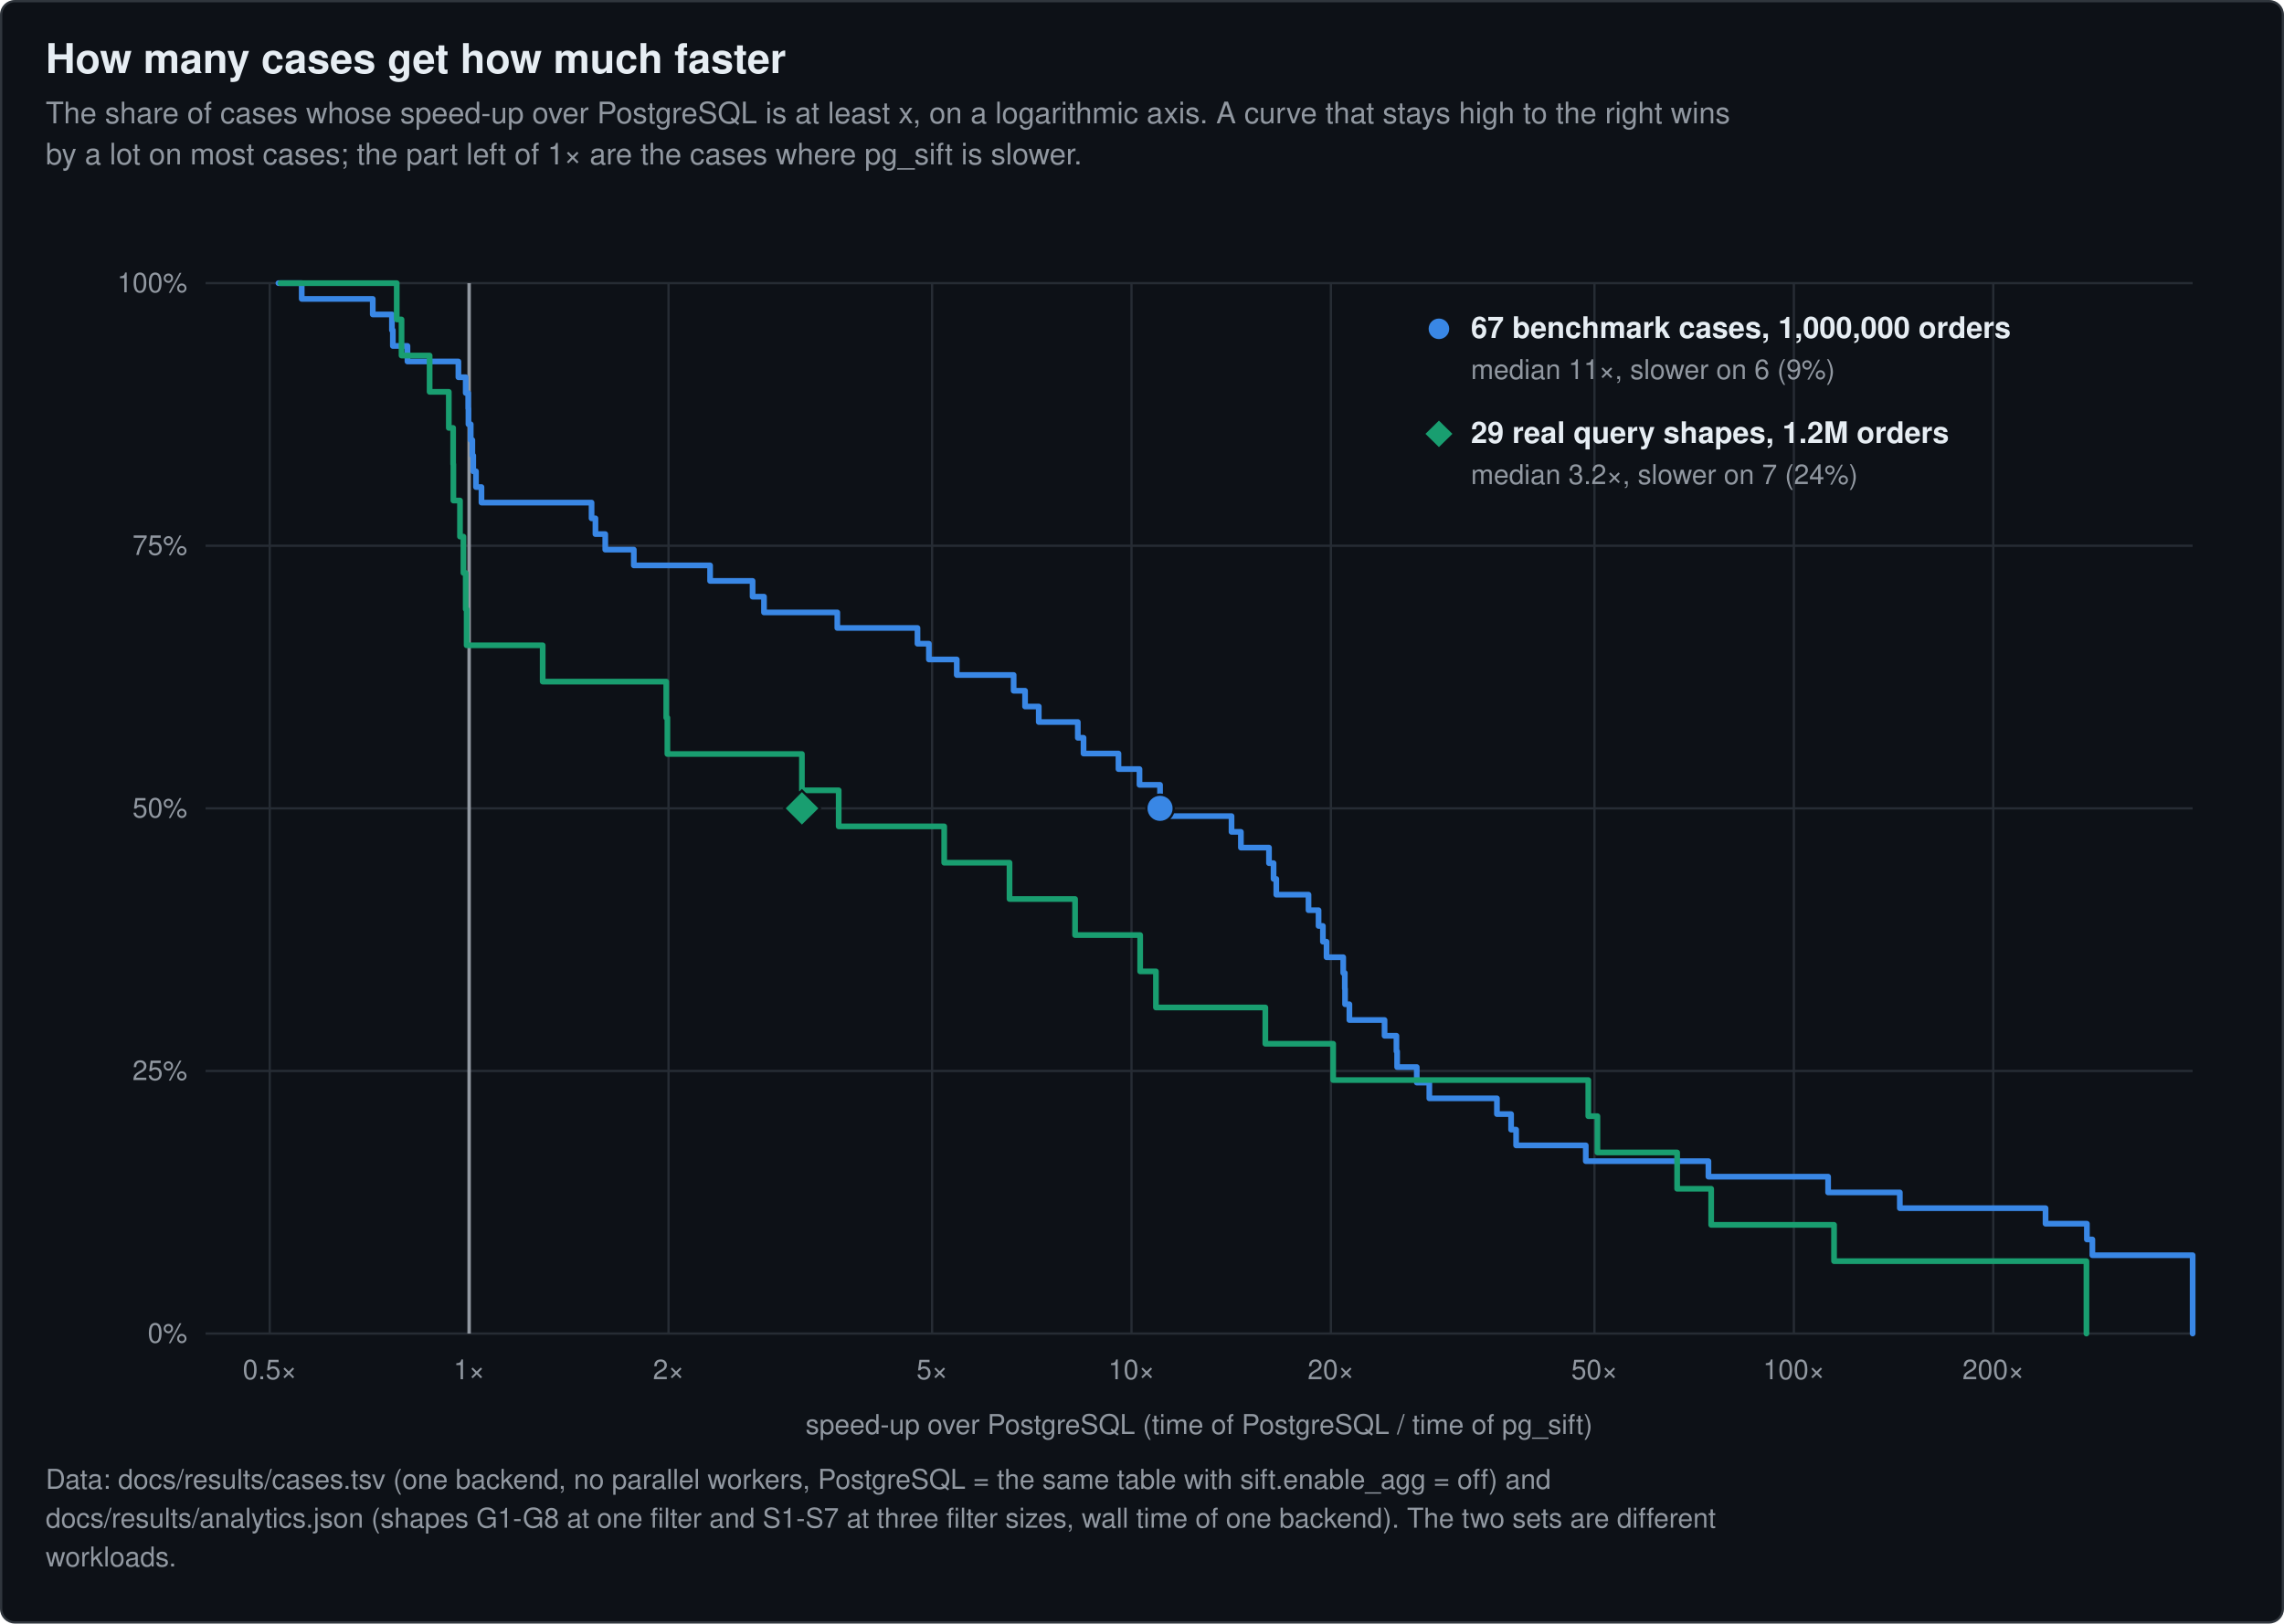
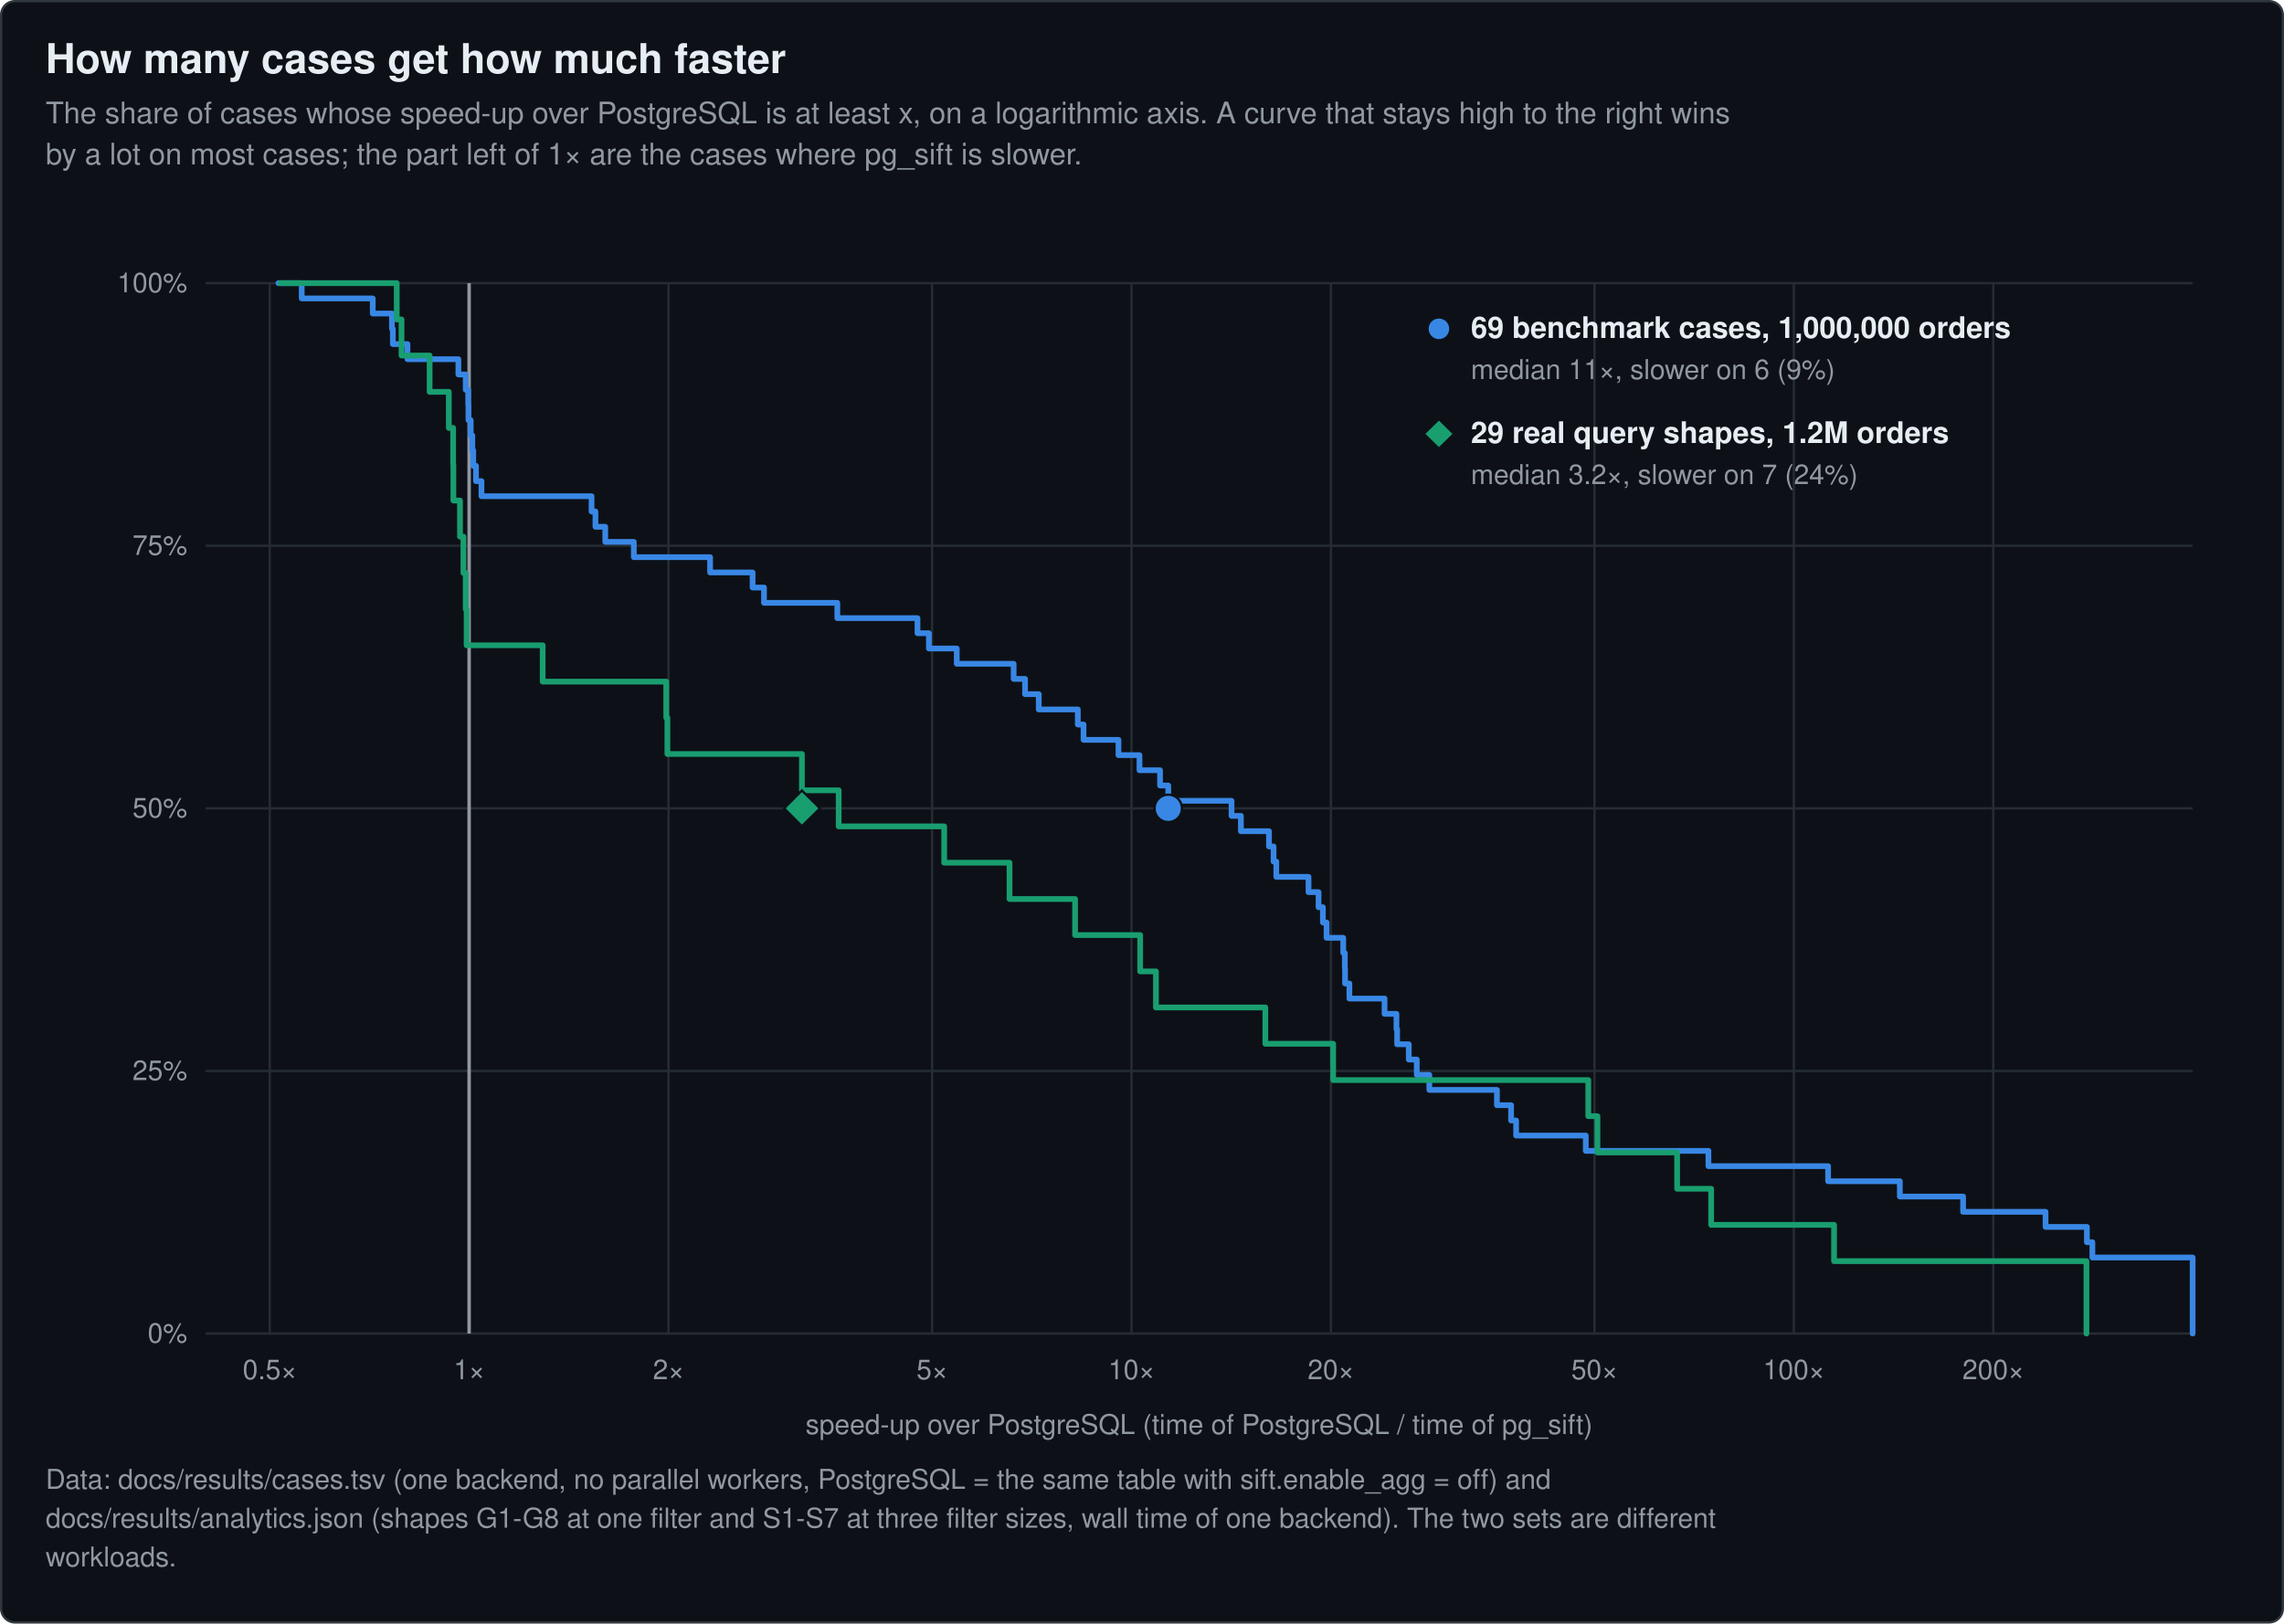
<svg xmlns="http://www.w3.org/2000/svg" width="1000" height="711" viewBox="0 0 1000 711" role="img" aria-labelledby="t d" font-family="Helvetica, Arial, sans-serif">
  <rect x="0.5" y="0.5" width="999" height="710" rx="6" fill="#0d1117" stroke="#30363d" />
  <text x="20" y="32" font-size="18" text-anchor="start" fill="#e6edf3" font-weight="bold">How many cases get how much faster</text>
  <text x="20" y="54" font-size="13" text-anchor="start" fill="#9198a1">The share of cases whose speed-up over PostgreSQL is at least x, on a logarithmic axis. A curve that stays high to the right wins</text>
  <text x="20" y="72" font-size="13" text-anchor="start" fill="#9198a1">by a lot on most cases; the part left of 1× are the cases where pg_sift is slower.</text>
  <line x1="90" y1="584" x2="960" y2="584" stroke="#262c34" stroke-width="1" />
  <text x="82" y="588" font-size="12" text-anchor="end" fill="#9198a1">0%</text>
  <line x1="90" y1="469" x2="960" y2="469" stroke="#262c34" stroke-width="1" />
  <text x="82" y="473" font-size="12" text-anchor="end" fill="#9198a1">25%</text>
  <line x1="90" y1="354" x2="960" y2="354" stroke="#262c34" stroke-width="1" />
  <text x="82" y="358" font-size="12" text-anchor="end" fill="#9198a1">50%</text>
  <line x1="90" y1="239" x2="960" y2="239" stroke="#262c34" stroke-width="1" />
  <text x="82" y="243" font-size="12" text-anchor="end" fill="#9198a1">75%</text>
  <line x1="90" y1="124" x2="960" y2="124" stroke="#262c34" stroke-width="1" />
  <text x="82" y="128" font-size="12" text-anchor="end" fill="#9198a1">100%</text>
  <line x1="118.1" y1="124" x2="118.1" y2="584" stroke="#262c34" stroke-width="1" />
  <text x="118.1" y="604" font-size="12" text-anchor="middle" fill="#9198a1">0.5×</text>
  <line x1="205.4" y1="124" x2="205.4" y2="584" stroke="#9198a1" stroke-width="1.5" />
  <text x="205.4" y="604" font-size="12" text-anchor="middle" fill="#9198a1">1×</text>
  <line x1="292.7" y1="124" x2="292.7" y2="584" stroke="#262c34" stroke-width="1" />
  <text x="292.7" y="604" font-size="12" text-anchor="middle" fill="#9198a1">2×</text>
  <line x1="408.1" y1="124" x2="408.1" y2="584" stroke="#262c34" stroke-width="1" />
  <text x="408.1" y="604" font-size="12" text-anchor="middle" fill="#9198a1">5×</text>
  <line x1="495.4" y1="124" x2="495.4" y2="584" stroke="#262c34" stroke-width="1" />
  <text x="495.4" y="604" font-size="12" text-anchor="middle" fill="#9198a1">10×</text>
  <line x1="582.7" y1="124" x2="582.7" y2="584" stroke="#262c34" stroke-width="1" />
  <text x="582.7" y="604" font-size="12" text-anchor="middle" fill="#9198a1">20×</text>
  <line x1="698.1" y1="124" x2="698.1" y2="584" stroke="#262c34" stroke-width="1" />
  <text x="698.1" y="604" font-size="12" text-anchor="middle" fill="#9198a1">50×</text>
  <line x1="785.4" y1="124" x2="785.4" y2="584" stroke="#262c34" stroke-width="1" />
  <text x="785.4" y="604" font-size="12" text-anchor="middle" fill="#9198a1">100×</text>
  <line x1="872.7" y1="124" x2="872.7" y2="584" stroke="#262c34" stroke-width="1" />
  <text x="872.7" y="604" font-size="12" text-anchor="middle" fill="#9198a1">200×</text>
  <text x="525" y="628" font-size="12" text-anchor="middle" fill="#9198a1">speed-up over PostgreSQL (time of PostgreSQL / time of pg_sift)</text>
-   <polyline fill="none" stroke="#3987e5" stroke-width="2.5" stroke-linejoin="round" stroke-linecap="round" points="121.9,124 121.9,124 121.9,124 132.1,124 132.1,130.9 163.2,130.9 163.2,137.7 171.6,137.7 171.6,144.6 172,144.6 172,151.5 178.4,151.5 178.4,158.3 200.7,158.3 200.7,165.2 203.9,165.2 203.9,172.1 205,172.1 205,178.9 205.1,178.9 205.1,185.8 206.1,185.8 206.1,192.7 206.8,192.7 206.8,199.5 207.2,199.5 207.2,206.4 208.4,206.4 208.4,213.3 210.8,213.3 210.8,220.1 259,220.1 259,227 260.7,227 260.7,233.9 265,233.9 265,240.7 277.5,240.7 277.5,247.6 310.9,247.6 310.9,254.4 329.5,254.4 329.5,261.3 334.5,261.3 334.5,268.2 366.6,268.2 366.6,275 401.7,275 401.7,281.9 406.7,281.9 406.7,288.8 418.9,288.8 418.9,295.6 443.8,295.6 443.8,302.5 448.8,302.5 448.8,309.4 454.8,309.4 454.8,316.2 471.9,316.2 471.9,323.1 474.4,323.1 474.4,330 489.7,330 489.7,336.8 498.9,336.8 498.9,343.7 507.9,343.7 507.9,350.6 511.5,350.6 511.5,357.4 539.2,357.4 539.2,364.3 543.3,364.3 543.3,371.2 555.6,371.2 555.6,378 557.6,378 557.6,384.9 558.8,384.9 558.8,391.8 572.9,391.8 572.9,398.6 577.3,398.6 577.3,405.5 579.2,405.5 579.2,412.4 580.8,412.4 580.8,419.2 588.1,419.2 588.1,426.1 588.8,426.1 588.8,433 588.9,433 588.9,439.8 590.8,439.8 590.8,446.7 606.2,446.7 606.2,453.6 611.4,453.6 611.4,460.4 611.7,460.4 611.7,467.3 620.3,467.3 620.3,474.1 625.8,474.1 625.8,481 655.4,481 655.4,487.9 661.6,487.9 661.6,494.7 663.8,494.7 663.8,501.6 694.3,501.6 694.3,508.5 748,508.5 748,515.3 800.4,515.3 800.4,522.2 831.8,522.2 831.8,529.1 895.6,529.1 895.6,535.9 913.7,535.9 913.7,542.8 916.1,542.8 916.1,549.7 960,549.7 960,556.5 960,556.5 960,563.4 960,563.4 960,570.3 960,570.3 960,577.1 960,584" />
-   <circle cx="507.9" cy="354" r="5.5" fill="#3987e5" stroke="#0d1117" stroke-width="2" paint-order="stroke" />
+   <polyline fill="none" stroke="#3987e5" stroke-width="2.5" stroke-linejoin="round" stroke-linecap="round" points="121.9,124 121.9,124 121.9,124 132.1,124 132.1,130.7 163.2,130.7 163.2,137.3 171.6,137.3 171.6,144 172,144 172,150.7 178.4,150.7 178.4,157.3 200.7,157.3 200.7,164 203.9,164 203.9,170.7 205,170.7 205,177.3 205.1,177.3 205.1,184 206.1,184 206.1,190.7 206.8,190.7 206.8,197.3 207.2,197.3 207.2,204 208.4,204 208.4,210.7 210.8,210.7 210.8,217.3 259,217.3 259,224 260.7,224 260.7,230.7 265,230.7 265,237.3 277.5,237.3 277.5,244 310.9,244 310.9,250.7 329.5,250.7 329.5,257.3 334.5,257.3 334.5,264 366.6,264 366.6,270.7 401.7,270.7 401.7,277.3 406.7,277.3 406.7,284 418.9,284 418.9,290.7 443.8,290.7 443.8,297.3 448.8,297.3 448.8,304 454.8,304 454.8,310.7 471.9,310.7 471.9,317.3 474.4,317.3 474.4,324 489.7,324 489.7,330.7 498.9,330.7 498.9,337.3 507.9,337.3 507.9,344 511.5,344 511.5,350.7 539.2,350.7 539.2,357.3 543.3,357.3 543.3,364 555.6,364 555.6,370.7 557.6,370.7 557.6,377.3 558.8,377.3 558.8,384 572.9,384 572.9,390.7 577.3,390.7 577.3,397.3 579.2,397.3 579.2,404 580.8,404 580.8,410.7 588.1,410.7 588.1,417.3 588.8,417.3 588.8,424 588.9,424 588.9,430.7 590.8,430.7 590.8,437.3 606.2,437.3 606.2,444 611.4,444 611.4,450.7 611.7,450.7 611.7,457.3 616.8,457.3 616.8,464 620.3,464 620.3,470.7 625.8,470.7 625.8,477.3 655.4,477.3 655.4,484 661.6,484 661.6,490.7 663.8,490.7 663.8,497.3 694.3,497.3 694.3,504 748,504 748,510.7 800.4,510.7 800.4,517.3 831.8,517.3 831.8,524 859.5,524 859.5,530.7 895.6,530.7 895.6,537.3 913.7,537.3 913.7,544 916.1,544 916.1,550.7 960,550.7 960,557.3 960,557.3 960,564 960,564 960,570.7 960,570.7 960,577.3 960,584" />
+   <circle cx="511.5" cy="354" r="5.5" fill="#3987e5" stroke="#0d1117" stroke-width="2" paint-order="stroke" />
  <circle cx="630" cy="144" r="4.5" fill="#3987e5" stroke="#0d1117" stroke-width="2" paint-order="stroke" />
-   <text x="644" y="148" font-size="13" text-anchor="start" fill="#e6edf3" font-weight="bold">67 benchmark cases, 1,000,000 orders</text>
+   <text x="644" y="148" font-size="13" text-anchor="start" fill="#e6edf3" font-weight="bold">69 benchmark cases, 1,000,000 orders</text>
  <text x="644" y="166" font-size="12" text-anchor="start" fill="#9198a1">median 11×, slower on 6 (9%)</text>
  <polyline fill="none" stroke="#199e70" stroke-width="2.5" stroke-linejoin="round" stroke-linecap="round" points="122.8,124 122.8,124 122.8,124 173.7,124 173.7,139.9 175.8,139.9 175.8,155.7 188.1,155.7 188.1,171.6 196.5,171.6 196.5,187.4 198.4,187.4 198.4,203.3 198.5,203.3 198.5,219.2 201.4,219.2 201.4,235 202.9,235 202.9,250.9 203.9,250.9 203.9,266.8 204.3,266.8 204.3,282.6 237.6,282.6 237.6,298.5 291.7,298.5 291.7,314.3 292.2,314.3 292.2,330.2 351.1,330.2 351.1,346.1 367.2,346.1 367.2,361.9 413.4,361.9 413.4,377.8 442,377.8 442,393.7 470.7,393.7 470.7,409.5 499.2,409.5 499.2,425.4 506.1,425.4 506.1,441.2 554,441.2 554,457.1 583.7,457.1 583.7,473 695.4,473 695.4,488.8 699.4,488.8 699.4,504.7 734.3,504.7 734.3,520.6 749.2,520.6 749.2,536.4 803,536.4 803,552.3 913.5,552.3 913.5,568.1 913.5,584" />
  <polygon points="351.1,346.9 358.3,354 351.1,361.1 344,354" fill="#199e70" stroke="#0d1117" stroke-width="2" paint-order="stroke" />
  <polygon points="630,184.2 635.9,190 630,195.8 624.1,190" fill="#199e70" stroke="#0d1117" stroke-width="2" paint-order="stroke" />
  <text x="644" y="194" font-size="13" text-anchor="start" fill="#e6edf3" font-weight="bold">29 real query shapes, 1.2M orders</text>
  <text x="644" y="212" font-size="12" text-anchor="start" fill="#9198a1">median 3.2×, slower on 7 (24%)</text>
  <text x="20" y="652" font-size="12" text-anchor="start" fill="#9198a1">Data: docs/results/cases.tsv (one backend, no parallel workers, PostgreSQL = the same table with sift.enable_agg = off) and</text>
  <text x="20" y="669" font-size="12" text-anchor="start" fill="#9198a1">docs/results/analytics.json (shapes G1-G8 at one filter and S1-S7 at three filter sizes, wall time of one backend). The two sets are different</text>
  <text x="20" y="686" font-size="12" text-anchor="start" fill="#9198a1">workloads.</text>
</svg>
